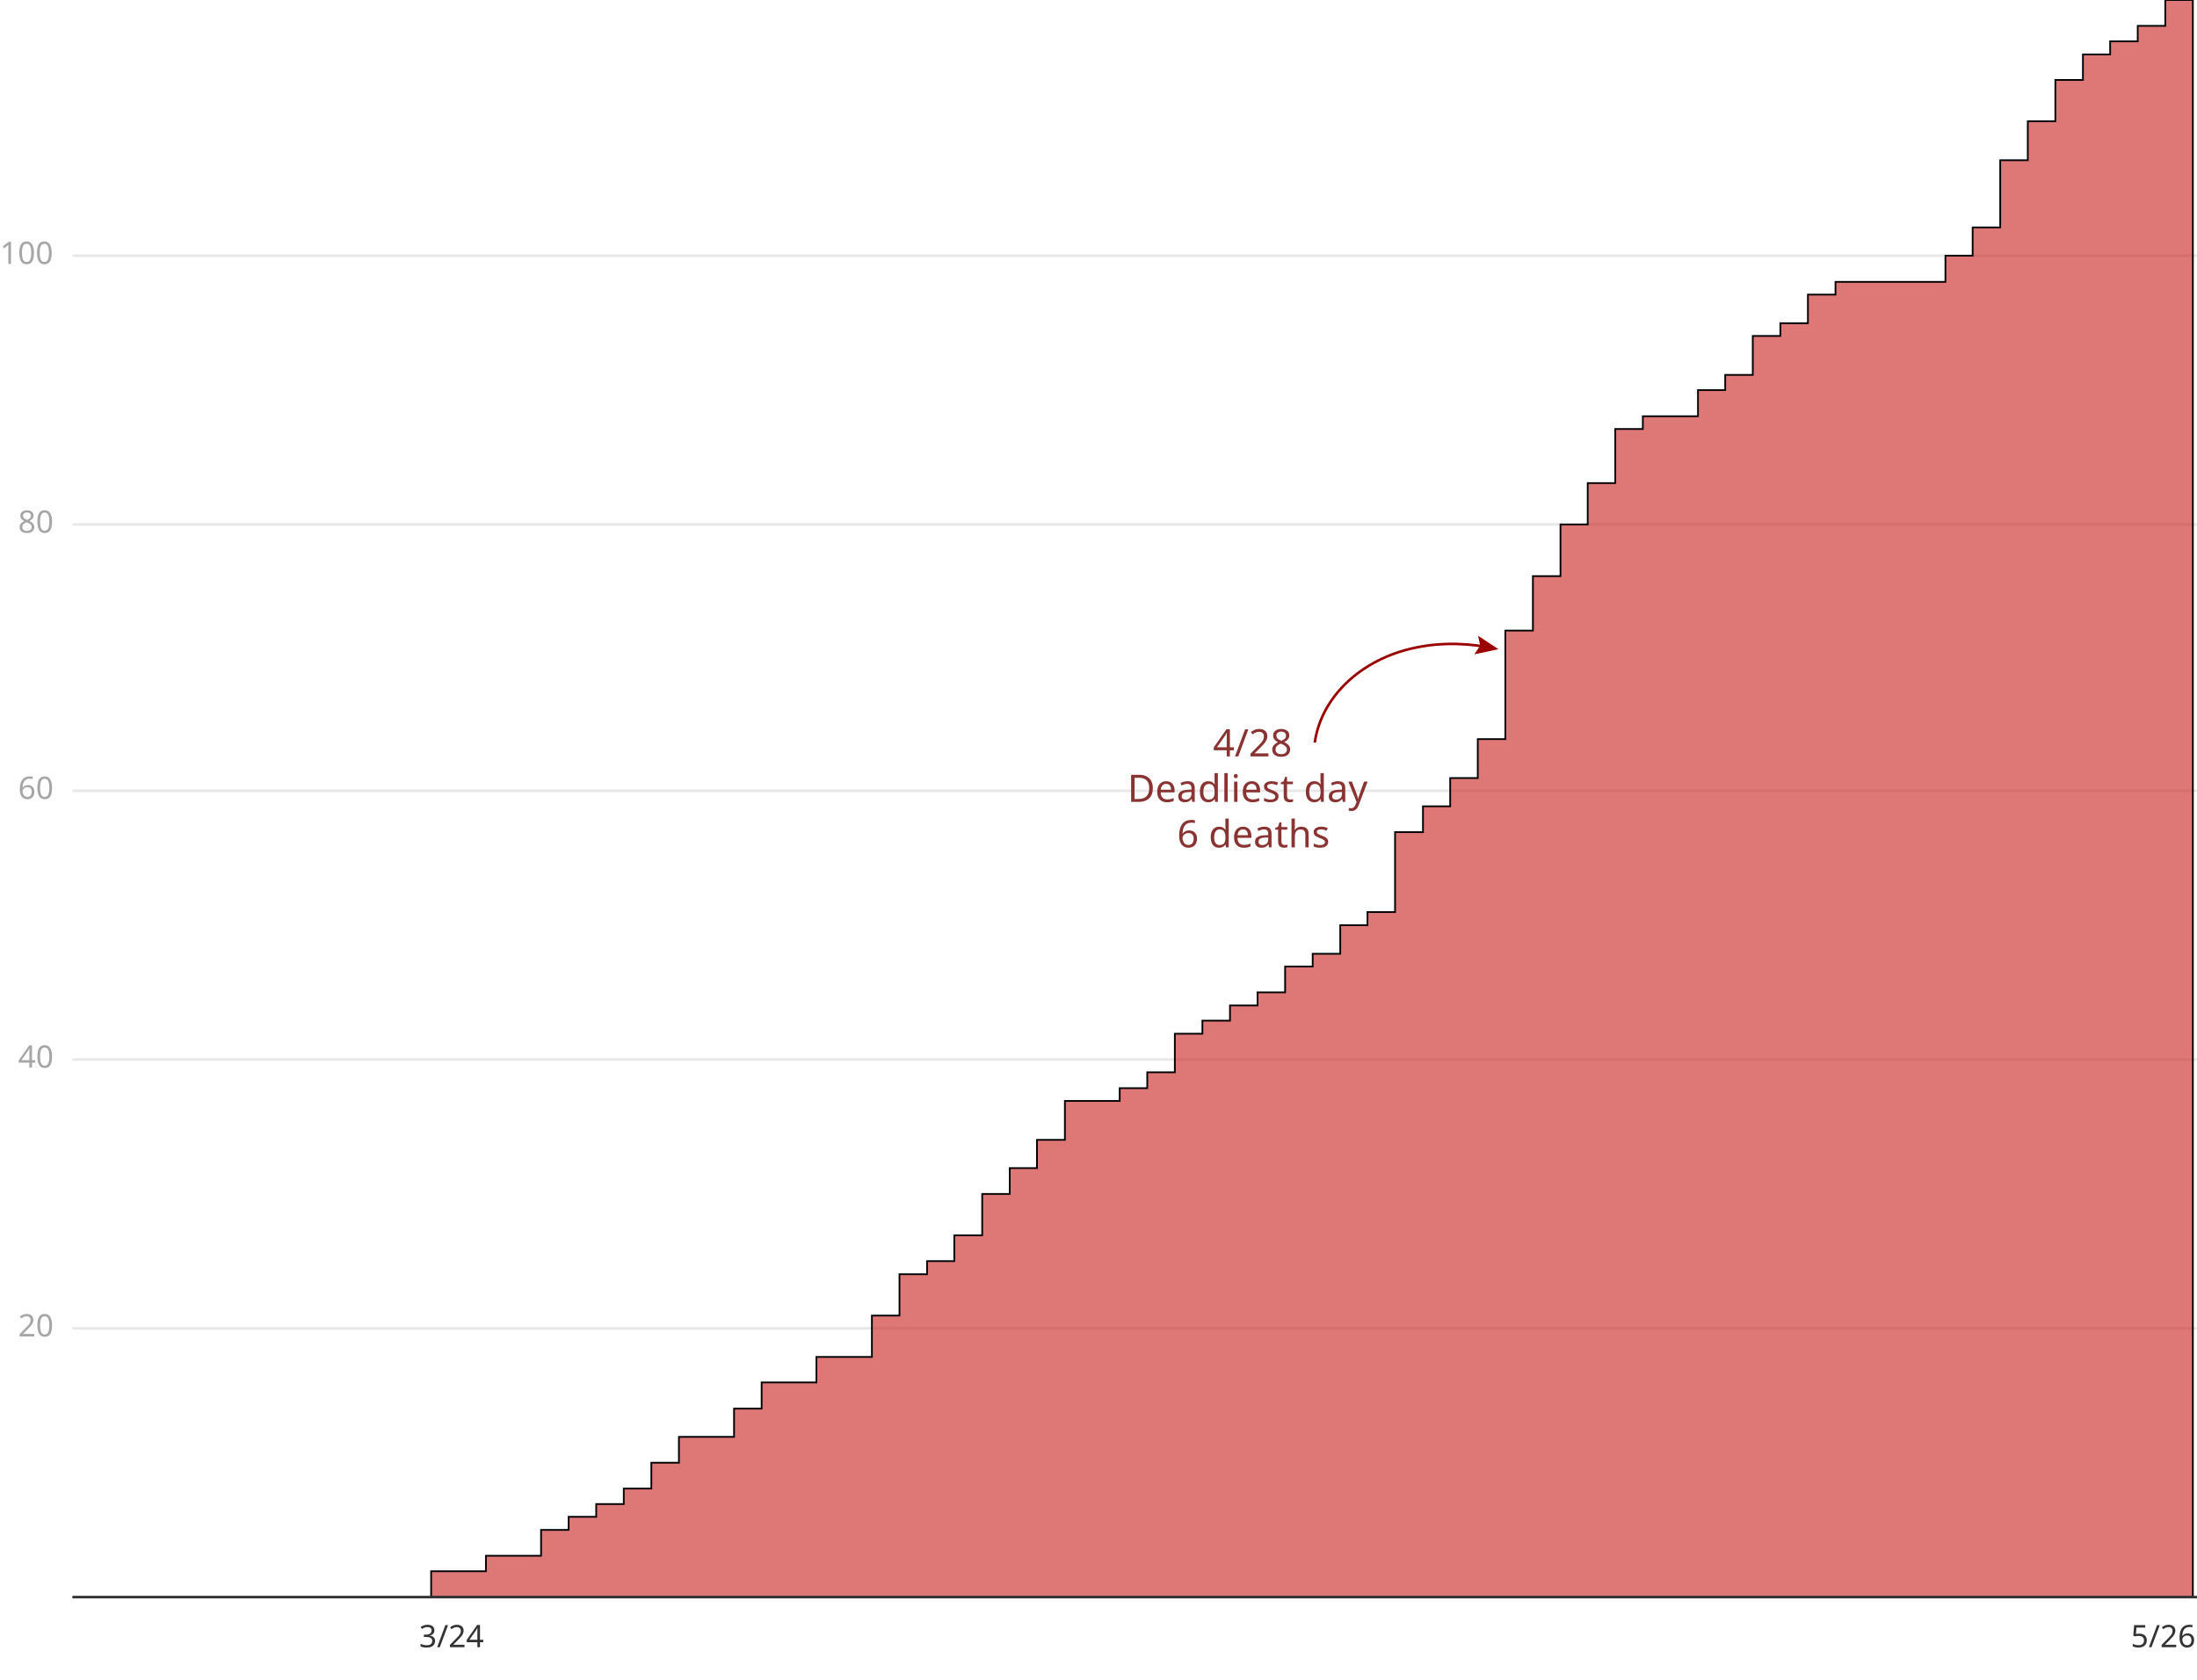
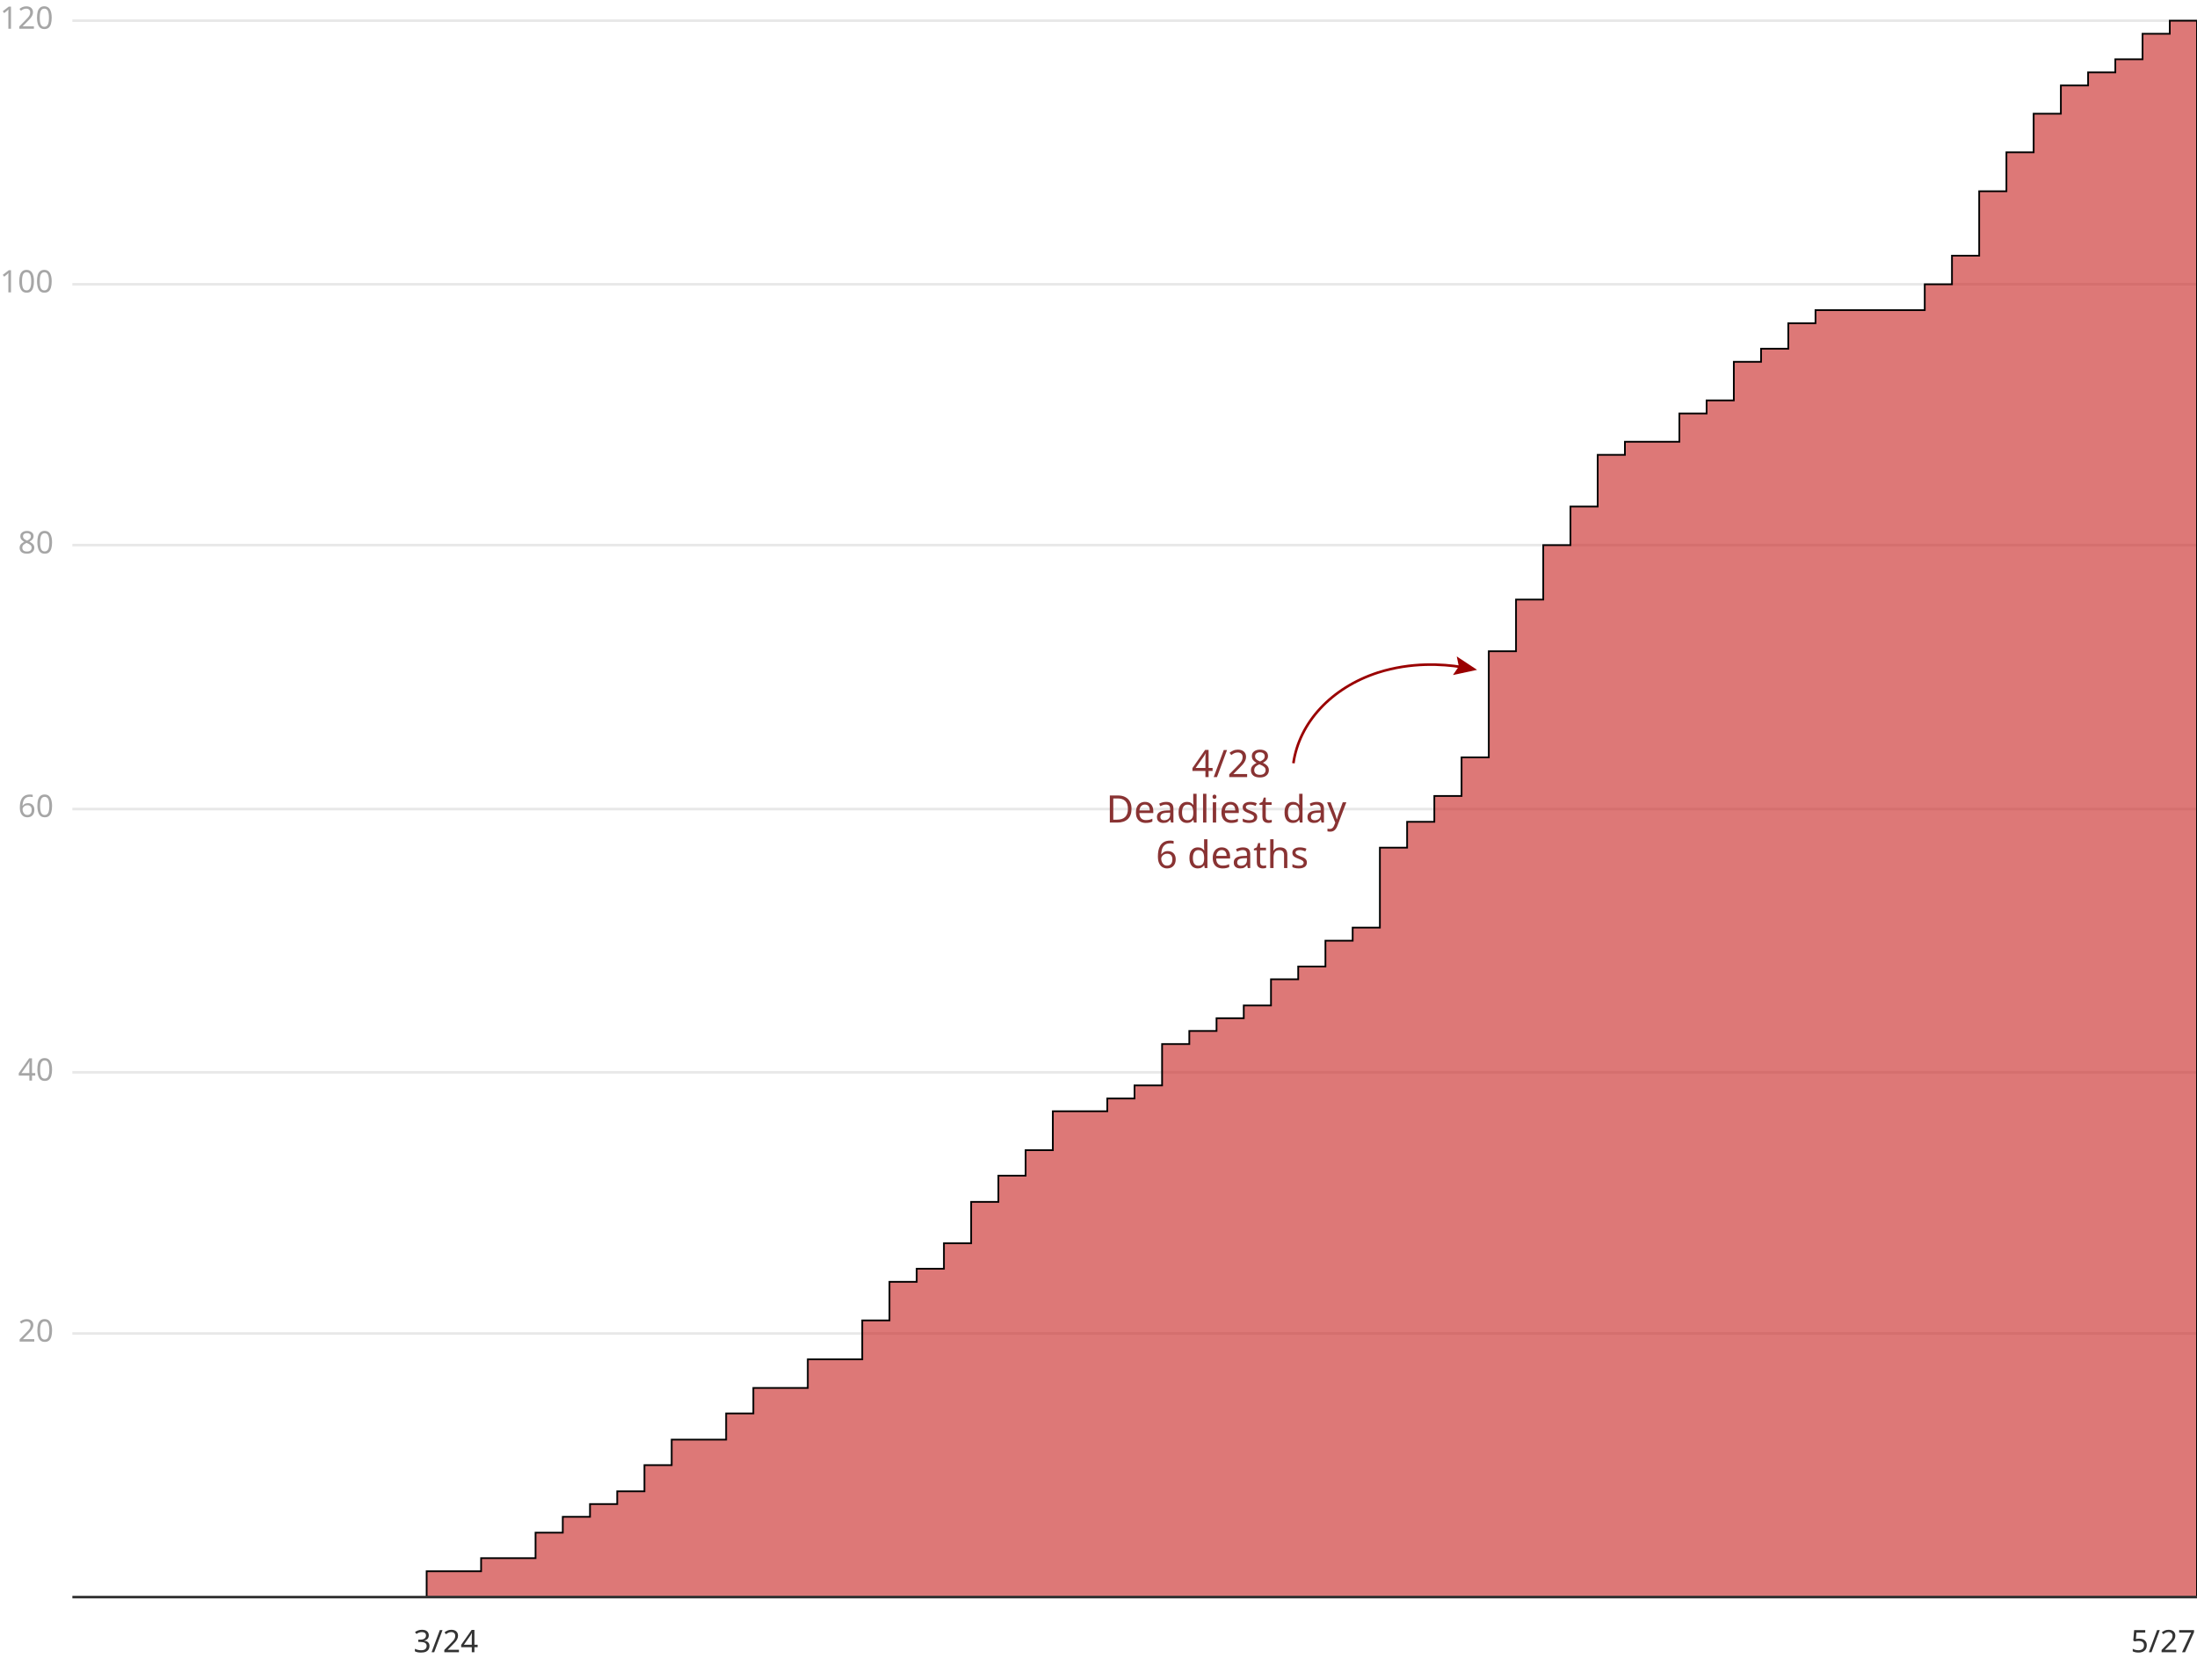
<svg xmlns="http://www.w3.org/2000/svg" xmlns:xlink="http://www.w3.org/1999/xlink" version="1.1" id="Layer_1" x="0px" y="0px" viewBox="0 0 637.5 487.5" style="enable-background:new 0 0 637.5 487.5;" xml:space="preserve">
  <style type="text/css">
	.st0{clip-path:url(#SVGID_2_);}
	.st1{clip-path:url(#SVGID_4_);fill:none;stroke:#E8E8E8;stroke-width:0.75;stroke-miterlimit:10;}
	.st2{clip-path:url(#SVGID_4_);fill:#C71E1D;}
	.st3{clip-path:url(#SVGID_4_);fill:#C71E1D;fill-opacity:0.6;stroke:#000000;stroke-width:0.5;stroke-miterlimit:10;}
	.st4{clip-path:url(#SVGID_4_);fill:none;stroke:#333333;stroke-width:0.75;stroke-miterlimit:10;}
	.st5{fill:#A6A6A6;}
	.st6{font-family:'Roboto-Regular';}
	.st7{font-size:9px;}
	.st8{fill:none;stroke:#9A0000;stroke-width:0.75;stroke-miterlimit:10;}
	.st9{fill:#9A0000;}
	.st10{fill:#893333;}
	.st11{font-family:'ArialMT';}
	.st12{font-size:11px;}
	.st13{font-family:'Arial-BoldMT';}
	.st14{fill:#333333;}
</style>
  <g>
    <defs>
      <rect id="SVGID_1_" width="637.5" height="487.5" />
    </defs>
    <clipPath id="SVGID_2_">
      <use xlink:href="#SVGID_1_" style="overflow:visible;" />
    </clipPath>
    <g class="st0">
      <defs>
        <rect id="SVGID_3_" width="637.5" height="483" />
      </defs>
      <clipPath id="SVGID_4_">
        <use xlink:href="#SVGID_3_" style="overflow:visible;" />
      </clipPath>
-       <line class="st1" x1="21" y1="74.2" x2="637.5" y2="74.2" />
-       <line class="st1" x1="21" y1="152.2" x2="637.5" y2="152.2" />
-       <line class="st1" x1="21" y1="229.5" x2="637.5" y2="229.5" />
-       <line class="st1" x1="21" y1="307.5" x2="637.5" y2="307.5" />
-       <line class="st1" x1="21" y1="385.5" x2="637.5" y2="385.5" />
-       <path class="st2" d="M21,463.5h8H21z" />
-       <path class="st2" d="M29,463.5h8H29z" />
-       <path class="st2" d="M37,463.5h8H37z" />
-       <path class="st2" d="M45,463.5h8H45z" />
-       <path class="st2" d="M53,463.5h8H53z" />
-       <path class="st2" d="M61,463.5h8H61z" />
-       <path class="st2" d="M69,463.5h8H69z" />
-       <path class="st2" d="M77,463.5h8H77z" />
-       <path class="st2" d="M85.1,463.5h8H85.1z" />
-       <path class="st2" d="M93.1,463.5h8H93.1z" />
-       <path class="st2" d="M101.1,463.5h8H101.1z" />
-       <path class="st2" d="M109.1,463.5h8H109.1z" />
-       <path class="st2" d="M117.1,463.5h8H117.1z" />
-       <polygon class="st3" points="628.3,0 628.3,7.5 620.3,7.5 620.3,12 612.3,12 612.3,15.8 604.4,15.8 604.4,23.2 596.4,23.2     596.4,35.2 588.4,35.2 588.4,46.5 580.4,46.5 580.4,66 572.4,66 572.4,74.2 564.5,74.2 564.5,81.8 556.5,81.8 548.6,81.8     548.5,81.8 540.6,81.8 532.6,81.8 532.6,85.5 524.6,85.5 524.6,93.8 516.6,93.8 516.6,97.5 508.6,97.5 508.6,108.8 500.6,108.8     500.6,113.2 492.7,113.2 492.7,120.8 484.8,120.8 484.7,120.8 476.7,120.8 476.7,124.5 468.7,124.5 468.7,140.2 460.7,140.2     460.7,152.2 452.8,152.2 452.8,167.2 444.8,167.2 444.8,183 436.8,183 436.8,214.5 428.8,214.5 428.8,225.8 420.8,225.8     420.8,234 412.9,234 412.9,241.5 404.8,241.5 404.8,264.7 396.8,264.7 396.8,268.5 388.9,268.5 388.9,276.8 380.9,276.8     380.9,280.5 372.9,280.5 372.9,288 364.9,288 364.9,291.8 356.9,291.8 356.9,296.2 348.9,296.2 348.9,300 340.9,300 340.9,311.2     332.9,311.2 332.9,315.8 324.9,315.8 324.9,319.5 317,319.5 316.9,319.5 309,319.5 309,330.8 300.9,330.8 300.9,339 293,339     293,346.5 285,346.5 285,358.5 276.9,358.5 276.9,366 269,366 269,369.8 261,369.8 261,381.8 253,381.8 253,393.8 244.9,393.8     236.9,393.8 236.9,401.2 229,401.2 221,401.2 221,408.8 213,408.8 213,417 205,417 197,417 197,424.5 189,424.5 189,432 181,432     181,436.5 173,436.5 173,440.2 165,440.2 165,444 157,444 157,451.5 149.1,451.5 141,451.5 141,456 133.1,456 133,456 125.1,456     125.1,463.5 133,463.5 133.1,463.5 141,463.5 149.1,463.5 157,463.5 157.1,463.5 165,463.5 173,463.5 173,463.5 181,463.5     189,463.5 197,463.5 197,463.5 205,463.5 213,463.5 221,463.5 221,463.5 229,463.5 236.9,463.5 237,463.5 244.9,463.5 253,463.5     261,463.5 269,463.5 276.9,463.5 277,463.5 285,463.5 293,463.5 300.9,463.5 301,463.5 309,463.5 316.9,463.5 317,463.5     324.9,463.5 332.9,463.5 340.9,463.5 340.9,463.5 348.9,463.5 356.9,463.5 356.9,463.5 364.9,463.5 372.9,463.5 380.9,463.5     380.9,463.5 388.9,463.5 396.9,463.5 396.9,463.5 404.8,463.5 412.9,463.5 420.8,463.5 420.8,463.5 428.8,463.5 436.8,463.5     436.8,463.5 444.8,463.5 452.8,463.5 460.7,463.5 460.8,463.5 468.7,463.5 476.7,463.5 484.7,463.5 484.8,463.5 492.7,463.5     500.6,463.5 500.7,463.5 508.6,463.5 516.6,463.5 524.6,463.5 524.7,463.5 532.6,463.5 540.6,463.5 548.5,463.5 548.6,463.5     556.5,463.5 564.5,463.5 572.4,463.5 572.5,463.5 580.4,463.5 588.4,463.5 588.4,463.5 596.4,463.5 604.4,463.5 612.3,463.5     612.4,463.5 620.3,463.5 628.3,463.5 628.3,463.5 636.3,463.5 636.3,0   " />
+       <line class="st1" x1="21" y1="6" x2="637.5" y2="6" />
+       <line class="st1" x1="21" y1="82.5" x2="637.5" y2="82.5" />
+       <line class="st1" x1="21" y1="158.2" x2="637.5" y2="158.2" />
+       <line class="st1" x1="21" y1="234.8" x2="637.5" y2="234.8" />
+       <line class="st1" x1="21" y1="311.2" x2="637.5" y2="311.2" />
+       <line class="st1" x1="21" y1="387" x2="637.5" y2="387" />
+       <path class="st2" d="M21,463.5h7.9H21z" />
+       <path class="st2" d="M28.9,463.5h7.9H28.9z" />
+       <path class="st2" d="M36.8,463.5h7.9H36.8z" />
+       <path class="st2" d="M44.7,463.5h7.9H44.7z" />
+       <path class="st2" d="M52.6,463.5h7.9H52.6z" />
+       <path class="st2" d="M60.5,463.5h7.9H60.5z" />
+       <path class="st2" d="M68.4,463.5h7.9H68.4z" />
+       <path class="st2" d="M76.3,463.5h7.9H76.3z" />
+       <path class="st2" d="M84.2,463.5h7.9H84.2z" />
+       <path class="st2" d="M92.1,463.5h7.9H92.1z" />
+       <path class="st2" d="M100,463.5h7.9H100z" />
+       <path class="st2" d="M107.9,463.5h7.9H107.9z" />
+       <path class="st2" d="M115.8,463.5h7.9H115.8z" />
+       <polygon class="st3" points="629.6,6 629.6,9.8 621.7,9.8 621.7,17.2 613.8,17.2 613.8,21 605.9,21 605.9,24.8 598,24.8 598,33     590.1,33 590.1,44.2 582.2,44.2 582.2,55.5 574.3,55.5 574.3,74.2 566.4,74.2 566.4,82.5 558.5,82.5 558.5,90 550.6,90 550.6,90     542.7,90 534.8,90 526.8,90 526.8,93.8 518.9,93.8 518.9,101.2 511,101.2 511,105 503.1,105 503.1,116.2 495.2,116.2 495.2,120     487.3,120 487.3,128.2 479.4,128.2 471.5,128.2 471.5,132 463.6,132 463.6,147 455.7,147 455.7,158.2 447.8,158.2 447.8,174     439.9,174 439.9,189 432,189 432,219.8 424.1,219.8 424.1,231 416.2,231 416.2,238.5 408.3,238.5 408.3,246 400.4,246     400.4,269.2 392.5,269.2 392.5,273 384.6,273 384.6,280.5 376.7,280.5 376.7,284.2 368.8,284.2 368.8,291.8 360.9,291.8     360.9,295.5 353,295.5 353,299.2 345.1,299.2 345.1,303 337.2,303 337.2,315 329.2,315 329.2,318.8 321.3,318.8 321.3,322.5     313.4,322.5 305.5,322.5 305.5,333.8 297.6,333.8 297.6,341.2 289.7,341.2 289.7,348.8 281.8,348.8 281.8,360.8 273.9,360.8     273.9,368.2 266,368.2 266,372 258.1,372 258.1,383.2 250.2,383.2 250.2,394.5 242.3,394.5 242.3,394.5 234.4,394.5 234.4,402.8     226.5,402.8 226.5,402.8 218.6,402.8 218.6,410.2 210.7,410.2 210.7,417.8 202.8,417.8 202.8,417.8 194.9,417.8 194.9,425.2     187,425.2 187,432.8 179.1,432.8 179.1,436.5 171.2,436.5 171.2,440.2 163.3,440.2 163.3,444.8 155.4,444.8 155.4,452.2     147.5,452.2 139.6,452.2 139.6,456 131.7,456 123.8,456 123.8,463.5 131.7,463.5 139.6,463.5 139.6,463.5 147.5,463.5     155.4,463.5 163.3,463.5 163.3,463.5 171.2,463.5 179.1,463.5 179.1,463.5 187,463.5 194.9,463.5 202.8,463.5 202.8,463.5     210.7,463.5 218.6,463.5 226.5,463.5 226.5,463.5 234.4,463.5 242.3,463.5 242.3,463.5 250.2,463.5 258.1,463.5 266,463.5     266,463.5 273.9,463.5 281.8,463.5 289.7,463.5 289.7,463.5 297.6,463.5 305.5,463.5 305.5,463.5 313.4,463.5 321.3,463.5     329.2,463.5 329.3,463.5 337.2,463.5 345.1,463.5 345.1,463.5 353,463.5 360.9,463.5 368.8,463.5 368.8,463.5 376.7,463.5     384.6,463.5 392.5,463.5 392.5,463.5 400.4,463.5 408.3,463.5 408.3,463.5 416.2,463.5 424.1,463.5 432,463.5 432,463.5     439.9,463.5 447.8,463.5 447.8,463.5 455.7,463.5 463.6,463.5 471.5,463.5 471.5,463.5 479.4,463.5 487.3,463.5 495.2,463.5     495.2,463.5 503.1,463.5 511,463.5 511,463.5 518.9,463.5 526.8,463.5 526.8,463.5 534.8,463.5 542.7,463.5 550.6,463.5     550.6,463.5 558.5,463.5 566.4,463.5 566.4,463.5 574.3,463.5 582.2,463.5 590.1,463.5 590.1,463.5 598,463.5 605.9,463.5     613.8,463.5 613.8,463.5 621.7,463.5 629.6,463.5 629.6,463.5 637.5,463.5 637.5,6   " />
      <line class="st4" x1="21" y1="463.5" x2="637.5" y2="463.5" />
    </g>
    <g class="st0">
-       <text transform="matrix(1 0 0 1 5.2559 387.8496)" class="st5 st6 st7">20</text>
+       <text transform="matrix(1 0 0 1 5.2559 389.3496)" class="st5 st6 st7">20</text>
    </g>
    <g class="st0">
-       <text transform="matrix(1 0 0 1 5.2559 309.8496)" class="st5 st6 st7">40</text>
+       <text transform="matrix(1 0 0 1 5.2559 313.5996)" class="st5 st6 st7">40</text>
    </g>
    <g class="st0">
-       <text transform="matrix(1 0 0 1 5.2559 231.8496)" class="st5 st6 st7">60</text>
+       <text transform="matrix(1 0 0 1 5.2559 237.0996)" class="st5 st6 st7">60</text>
    </g>
    <g class="st0">
-       <text transform="matrix(1 0 0 1 5.2559 154.5996)" class="st5 st6 st7">80</text>
+       <text transform="matrix(1 0 0 1 5.2559 160.5996)" class="st5 st6 st7">80</text>
    </g>
    <g class="st0">
-       <text transform="matrix(1 0 0 1 2.929688e-03 76.5996)" class="st5 st6 st7">100</text>
+       <text transform="matrix(1 0 0 1 2.929688e-03 84.8496)" class="st5 st6 st7">100</text>
+     </g>
+     <g class="st0">
+       <text transform="matrix(1 0 0 1 2.929688e-03 8.3496)" class="st5 st6 st7">120</text>
    </g>
  </g>
  <g>
    <g>
-       <path class="st8" d="M381.5,215.5c1.7-11.8,11-21.9,24.5-26.3c9.7-3.1,18.8-2.5,24.4-1.6" />
+       <path class="st8" d="M375.3,221.5c1.7-11.8,11-21.9,24.5-26.3c9.7-3.1,18.8-2.5,24.4-1.6" />
      <g>
-         <polygon class="st9" points="427.8,189.9 429.5,187.4 428.9,184.5 434.8,188.4    " />
+         <polygon class="st9" points="421.6,195.9 423.3,193.4 422.7,190.5 428.6,194.4    " />
      </g>
    </g>
  </g>
-   <text transform="matrix(1 0 0 1 351.9556 219.5194)" class="st10 st11 st12">4/28</text>
-   <text transform="matrix(1 0 0 1 327.1556 232.7191)" class="st10 st13 st12">Deadliest day</text>
-   <text transform="matrix(1 0 0 1 341.5555 245.9193)" class="st10 st11 st12">6 deaths</text>
+   <text transform="matrix(1 0 0 1 345.7749 225.5194)" class="st10 st11 st12">4/28</text>
+   <text transform="matrix(1 0 0 1 320.9749 238.7191)" class="st10 st13 st12">Deadliest day</text>
+   <text transform="matrix(1 0 0 1 335.3748 251.9193)" class="st10 st11 st12">6 deaths</text>
  <g>
-     <text transform="matrix(1 0 0 1 618.2925 478.0458)" class="st14 st6 st7">5/26</text>
+     <text transform="matrix(1 0 0 1 618.292 479.501)" class="st14 st6 st7">5/27</text>
  </g>
  <g>
-     <text transform="matrix(1 0 0 1 121.606 478.0453)" class="st14 st6 st7">3/24</text>
+     <text transform="matrix(1 0 0 1 119.9876 479.501)" class="st14 st6 st7">3/24</text>
  </g>
</svg>
